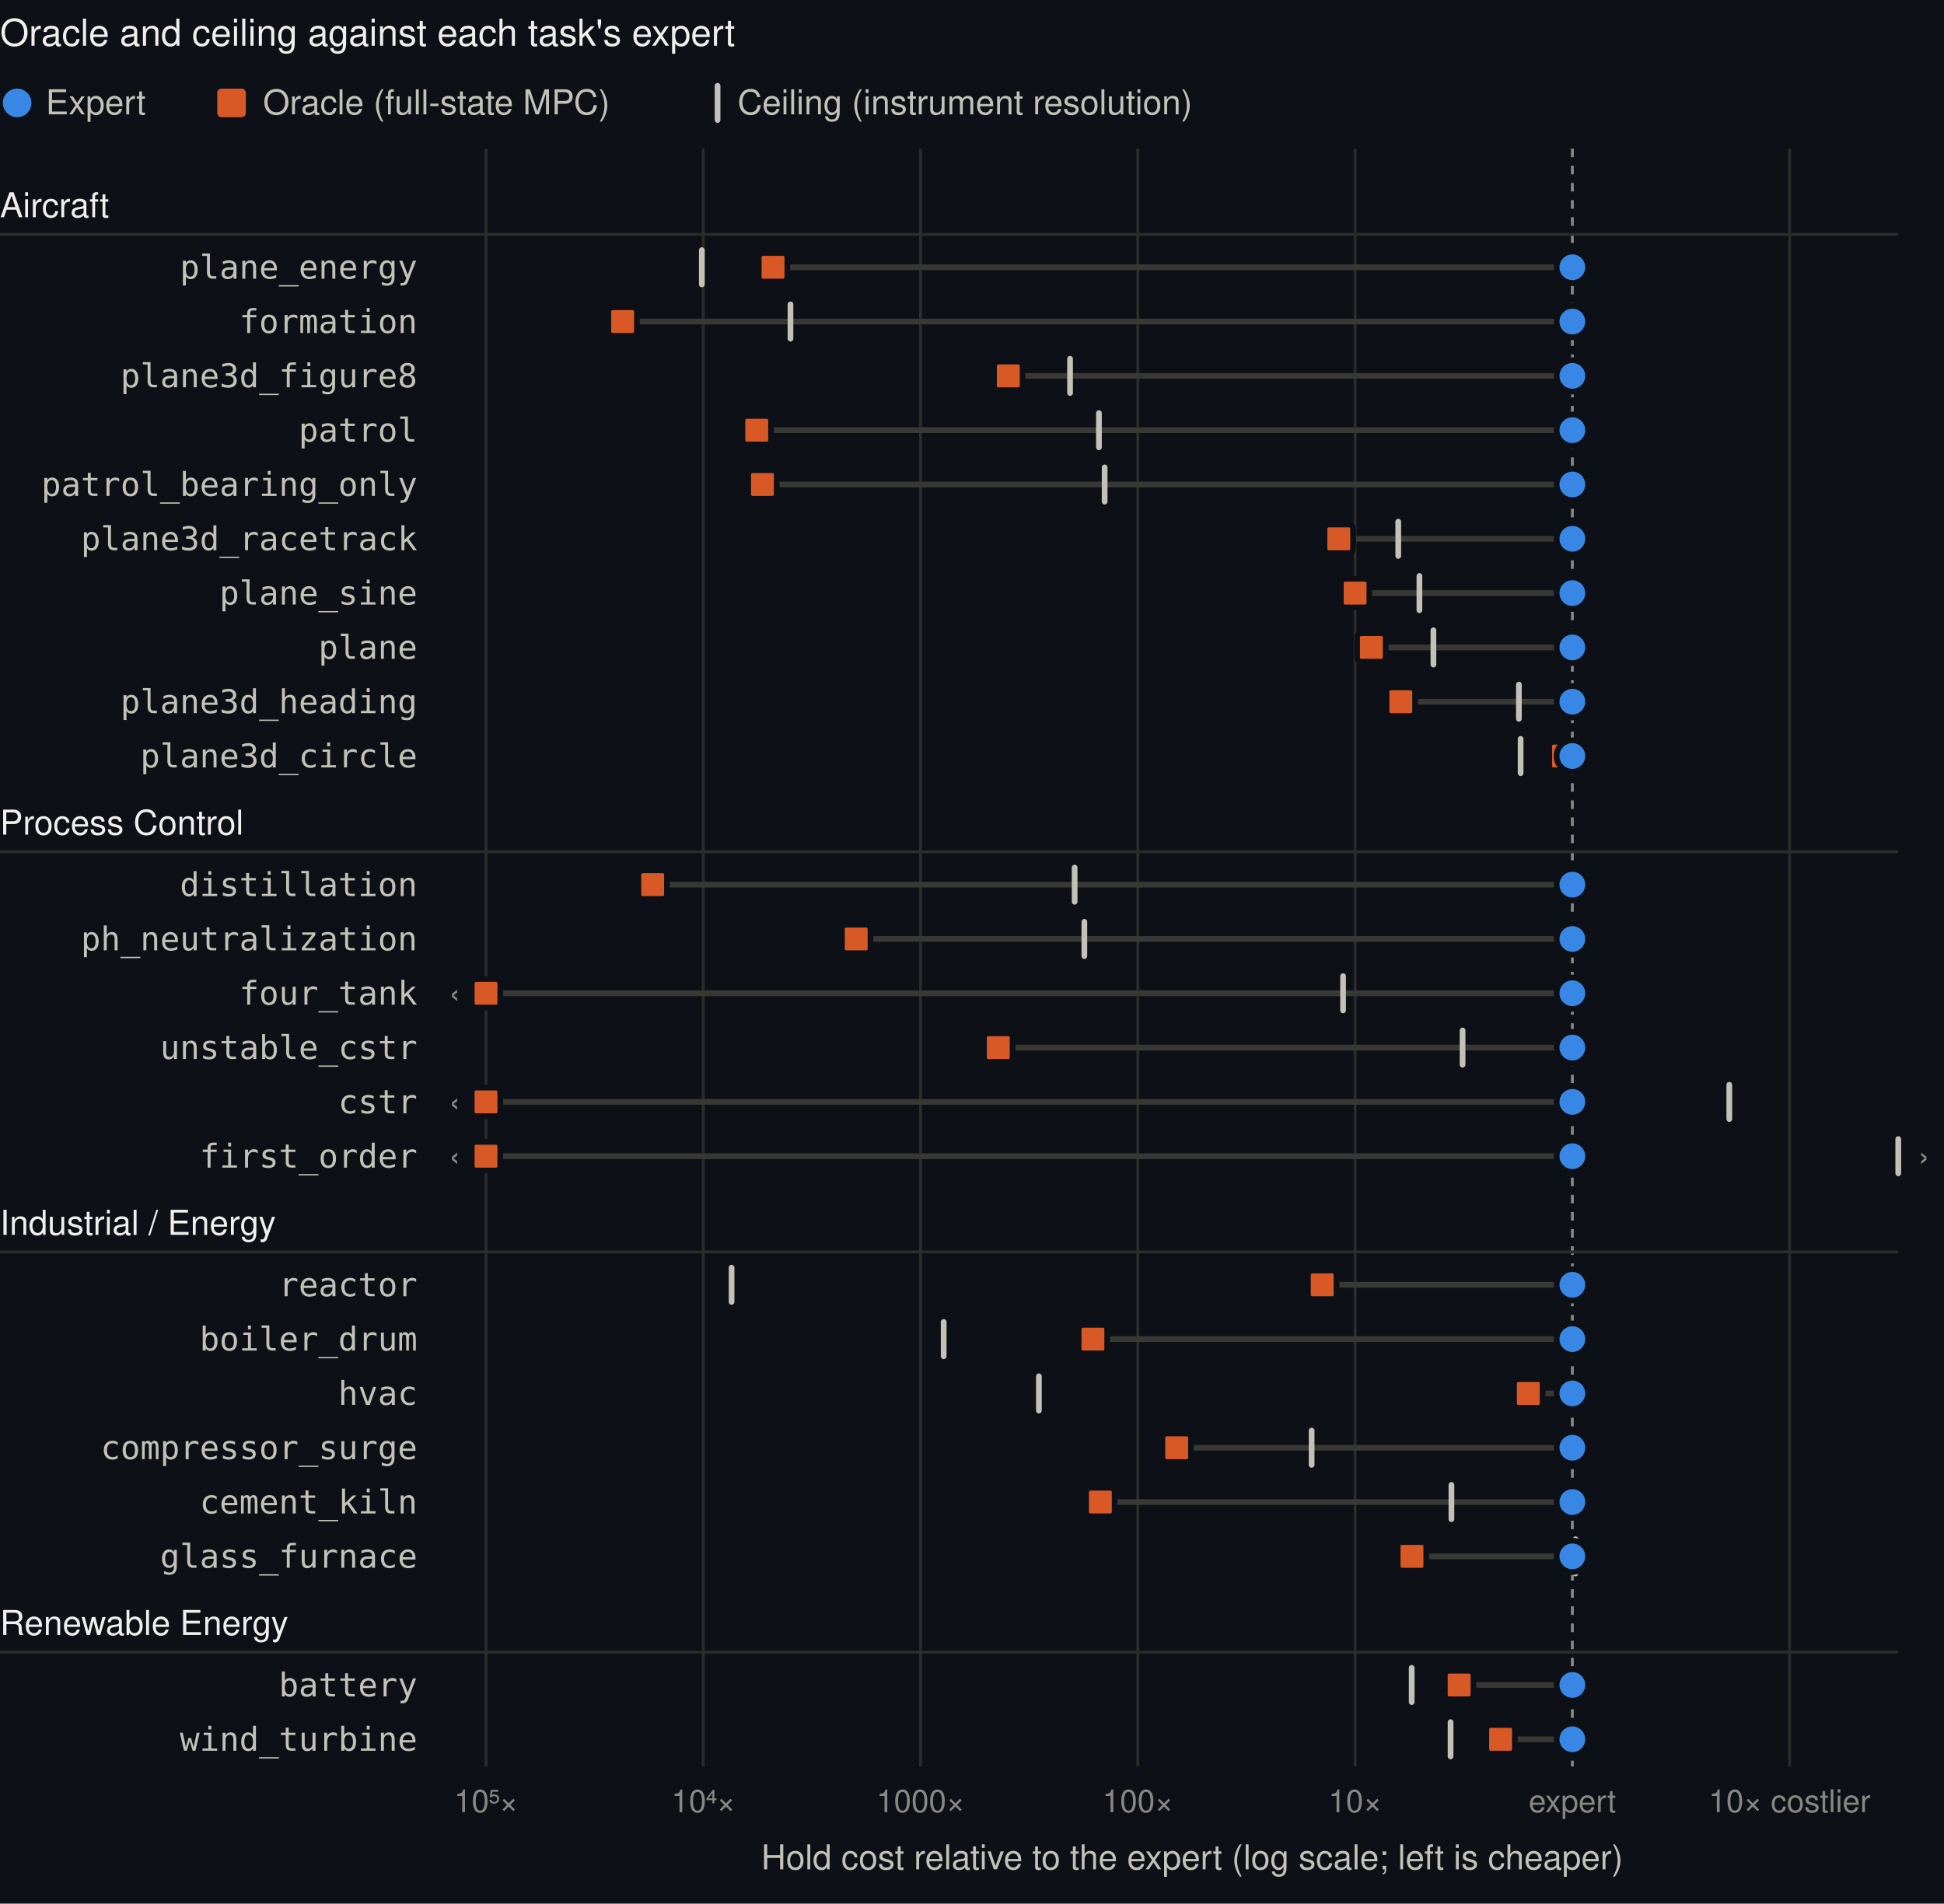
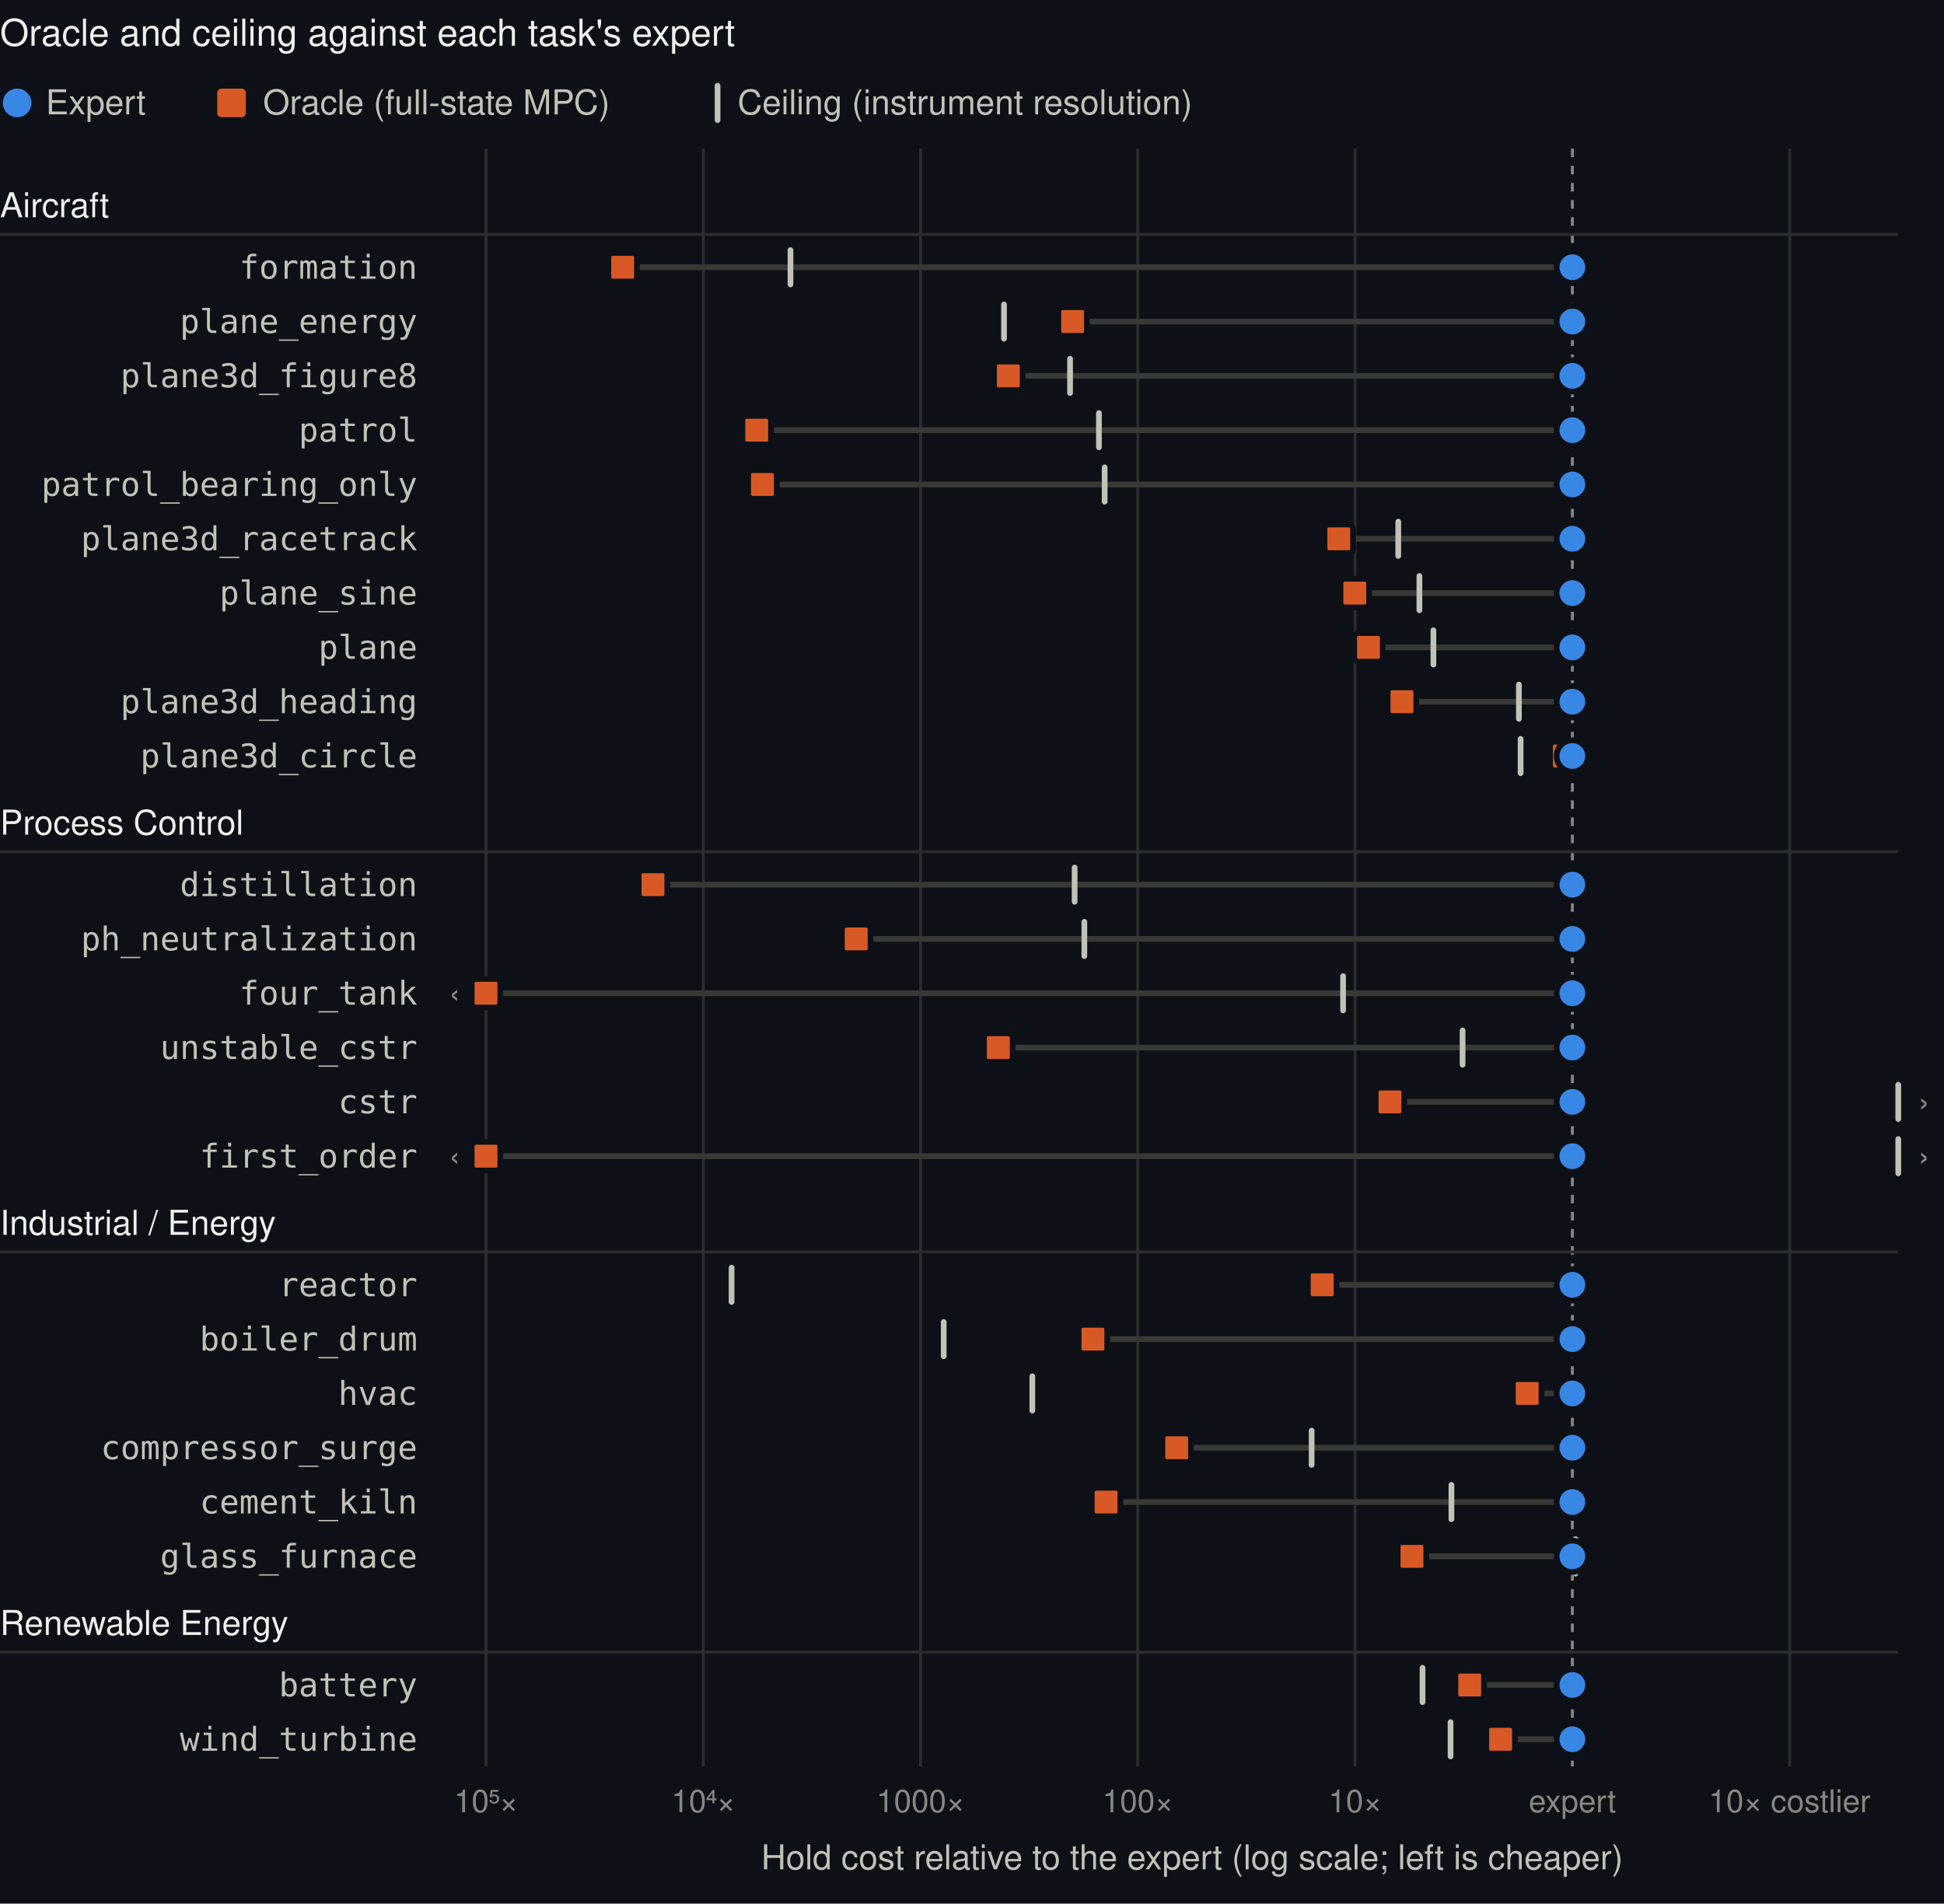
<svg xmlns="http://www.w3.org/2000/svg" viewBox="0 0 680 666" width="680" height="666" font-family="-apple-system, BlinkMacSystemFont, Segoe UI, Helvetica, Arial, sans-serif" role="img" aria-label="Each task's oracle hold cost and ceiling relative to its expert, in decades">
  <rect class="bg" width="100%" height="100%" fill="#0d1117" />
  <text x="0.0" y="16.0" font-size="13" fill="#f0efec" text-anchor="start" font-weight="500">Oracle and ceiling against each task's expert</text>
  <circle cx="6" cy="36" r="5" fill="#3987e5" />
  <text x="16.0" y="40.0" font-size="12" fill="#c3c2b7" text-anchor="start">Expert</text>
  <rect x="76" y="31" width="10" height="10" rx="1.5" fill="#d95926" />
  <text x="92.0" y="40.0" font-size="12" fill="#c3c2b7" text-anchor="start">Oracle (full-state MPC)</text>
  <rect x="250" y="29" width="2" height="14" rx="1" fill="#c3c2b7" />
  <text x="258.0" y="40.0" font-size="12" fill="#c3c2b7" text-anchor="start">Ceiling (instrument resolution)</text>
  <line x1="170.0" x2="170.0" y1="52.0" y2="618.0" stroke="#2c2c2a" />
  <text x="170.0" y="634.0" font-size="11" fill="#898781" text-anchor="middle">10⁵×</text>
  <line x1="246.0" x2="246.0" y1="52.0" y2="618.0" stroke="#2c2c2a" />
  <text x="246.0" y="634.0" font-size="11" fill="#898781" text-anchor="middle">10⁴×</text>
  <line x1="322.0" x2="322.0" y1="52.0" y2="618.0" stroke="#2c2c2a" />
  <text x="322.0" y="634.0" font-size="11" fill="#898781" text-anchor="middle">1000×</text>
  <line x1="398.0" x2="398.0" y1="52.0" y2="618.0" stroke="#2c2c2a" />
  <text x="398.0" y="634.0" font-size="11" fill="#898781" text-anchor="middle">100×</text>
  <line x1="474.0" x2="474.0" y1="52.0" y2="618.0" stroke="#2c2c2a" />
  <text x="474.0" y="634.0" font-size="11" fill="#898781" text-anchor="middle">10×</text>
  <line x1="550.0" x2="550.0" y1="52.0" y2="618.0" stroke="#898781" stroke-dasharray="3 3" />
  <text x="550.0" y="634.0" font-size="11" fill="#898781" text-anchor="middle">expert</text>
  <line x1="626.0" x2="626.0" y1="52.0" y2="618.0" stroke="#2c2c2a" />
  <text x="626.0" y="634.0" font-size="11" fill="#898781" text-anchor="middle">10× costlier</text>
  <text x="417.0" y="654.0" font-size="12" fill="#c3c2b7" text-anchor="middle">Hold cost relative to the expert (log scale; left is cheaper)</text>
  <text x="0.0" y="76.0" font-size="12" fill="#f0efec" text-anchor="start" font-weight="500">Aircraft</text>
  <line x1="0" x2="664" y1="82.0" y2="82.0" stroke="#2c2c2a" />
-   <g data-task="plane_energy" data-oracle="-3.68" data-ceiling="-4.01">
-     <text x="146.0" y="97.5" font-size="11.5" fill="#c3c2b7" text-anchor="end" font-family="ui-monospace, SFMono-Regular, Menlo, Consolas, monospace">plane_energy</text>
-     <line x1="550.0" x2="270.4" y1="93.5" y2="93.5" stroke="#383835" stroke-width="2" stroke-linecap="round" />
-     <rect x="244.5" y="86.5" width="2" height="14" rx="1" fill="#c3c2b7" />
-     <rect x="265.4" y="88.5" width="10" height="10" rx="1.5" fill="#d95926" stroke="#0d1117" stroke-width="2" />
+   <g data-task="formation" data-oracle="-4.37" data-ceiling="-3.60">
+     <text x="146.0" y="97.5" font-size="11.5" fill="#c3c2b7" text-anchor="end" font-family="ui-monospace, SFMono-Regular, Menlo, Consolas, monospace">formation</text>
+     <line x1="550.0" x2="217.8" y1="93.5" y2="93.5" stroke="#383835" stroke-width="2" stroke-linecap="round" />
+     <rect x="275.5" y="86.5" width="2" height="14" rx="1" fill="#c3c2b7" />
+     <rect x="212.8" y="88.5" width="10" height="10" rx="1.5" fill="#d95926" stroke="#0d1117" stroke-width="2" />
    <circle cx="550.0" cy="93.5" r="5.5" fill="#3987e5" stroke="#0d1117" stroke-width="2" />
  </g>
-   <g data-task="formation" data-oracle="-4.37" data-ceiling="-3.60">
-     <text x="146.0" y="116.5" font-size="11.5" fill="#c3c2b7" text-anchor="end" font-family="ui-monospace, SFMono-Regular, Menlo, Consolas, monospace">formation</text>
-     <line x1="550.0" x2="217.8" y1="112.5" y2="112.5" stroke="#383835" stroke-width="2" stroke-linecap="round" />
-     <rect x="275.5" y="105.5" width="2" height="14" rx="1" fill="#c3c2b7" />
-     <rect x="212.8" y="107.5" width="10" height="10" rx="1.5" fill="#d95926" stroke="#0d1117" stroke-width="2" />
+   <g data-task="plane_energy" data-oracle="-2.30" data-ceiling="-2.62">
+     <text x="146.0" y="116.5" font-size="11.5" fill="#c3c2b7" text-anchor="end" font-family="ui-monospace, SFMono-Regular, Menlo, Consolas, monospace">plane_energy</text>
+     <line x1="550.0" x2="375.2" y1="112.5" y2="112.5" stroke="#383835" stroke-width="2" stroke-linecap="round" />
+     <rect x="350.2" y="105.5" width="2" height="14" rx="1" fill="#c3c2b7" />
+     <rect x="370.2" y="107.5" width="10" height="10" rx="1.5" fill="#d95926" stroke="#0d1117" stroke-width="2" />
    <circle cx="550.0" cy="112.5" r="5.5" fill="#3987e5" stroke="#0d1117" stroke-width="2" />
  </g>
  <g data-task="plane3d_figure8" data-oracle="-2.60" data-ceiling="-2.31">
    <text x="146.0" y="135.5" font-size="11.5" fill="#c3c2b7" text-anchor="end" font-family="ui-monospace, SFMono-Regular, Menlo, Consolas, monospace">plane3d_figure8</text>
    <line x1="550.0" x2="352.7" y1="131.5" y2="131.5" stroke="#383835" stroke-width="2" stroke-linecap="round" />
    <rect x="373.3" y="124.5" width="2" height="14" rx="1" fill="#c3c2b7" />
    <rect x="347.7" y="126.5" width="10" height="10" rx="1.5" fill="#d95926" stroke="#0d1117" stroke-width="2" />
    <circle cx="550.0" cy="131.5" r="5.5" fill="#3987e5" stroke="#0d1117" stroke-width="2" />
  </g>
  <g data-task="patrol" data-oracle="-3.75" data-ceiling="-2.18">
    <text x="146.0" y="154.5" font-size="11.5" fill="#c3c2b7" text-anchor="end" font-family="ui-monospace, SFMono-Regular, Menlo, Consolas, monospace">patrol</text>
    <line x1="550.0" x2="264.7" y1="150.5" y2="150.5" stroke="#383835" stroke-width="2" stroke-linecap="round" />
    <rect x="383.4" y="143.5" width="2" height="14" rx="1" fill="#c3c2b7" />
    <rect x="259.7" y="145.5" width="10" height="10" rx="1.5" fill="#d95926" stroke="#0d1117" stroke-width="2" />
    <circle cx="550.0" cy="150.5" r="5.5" fill="#3987e5" stroke="#0d1117" stroke-width="2" />
  </g>
  <g data-task="patrol_bearing_only" data-oracle="-3.73" data-ceiling="-2.15">
    <text x="146.0" y="173.5" font-size="11.5" fill="#c3c2b7" text-anchor="end" font-family="ui-monospace, SFMono-Regular, Menlo, Consolas, monospace">patrol_bearing_only</text>
    <line x1="550.0" x2="266.7" y1="169.5" y2="169.5" stroke="#383835" stroke-width="2" stroke-linecap="round" />
    <rect x="385.4" y="162.5" width="2" height="14" rx="1" fill="#c3c2b7" />
    <rect x="261.7" y="164.5" width="10" height="10" rx="1.5" fill="#d95926" stroke="#0d1117" stroke-width="2" />
    <circle cx="550.0" cy="169.5" r="5.5" fill="#3987e5" stroke="#0d1117" stroke-width="2" />
  </g>
-   <g data-task="plane3d_racetrack" data-oracle="-1.08" data-ceiling="-0.80">
+   <g data-task="plane3d_racetrack" data-oracle="-1.07" data-ceiling="-0.80">
    <text x="146.0" y="192.5" font-size="11.5" fill="#c3c2b7" text-anchor="end" font-family="ui-monospace, SFMono-Regular, Menlo, Consolas, monospace">plane3d_racetrack</text>
    <line x1="550.0" x2="468.3" y1="188.5" y2="188.5" stroke="#383835" stroke-width="2" stroke-linecap="round" />
    <rect x="488.1" y="181.5" width="2" height="14" rx="1" fill="#c3c2b7" />
    <rect x="463.3" y="183.5" width="10" height="10" rx="1.5" fill="#d95926" stroke="#0d1117" stroke-width="2" />
    <circle cx="550.0" cy="188.5" r="5.5" fill="#3987e5" stroke="#0d1117" stroke-width="2" />
  </g>
  <g data-task="plane_sine" data-oracle="-1.00" data-ceiling="-0.70">
    <text x="146.0" y="211.5" font-size="11.5" fill="#c3c2b7" text-anchor="end" font-family="ui-monospace, SFMono-Regular, Menlo, Consolas, monospace">plane_sine</text>
-     <line x1="550.0" x2="474.0" y1="207.5" y2="207.5" stroke="#383835" stroke-width="2" stroke-linecap="round" />
+     <line x1="550.0" x2="473.9" y1="207.5" y2="207.5" stroke="#383835" stroke-width="2" stroke-linecap="round" />
    <rect x="495.5" y="200.5" width="2" height="14" rx="1" fill="#c3c2b7" />
-     <rect x="469.0" y="202.5" width="10" height="10" rx="1.5" fill="#d95926" stroke="#0d1117" stroke-width="2" />
+     <rect x="468.9" y="202.5" width="10" height="10" rx="1.5" fill="#d95926" stroke="#0d1117" stroke-width="2" />
    <circle cx="550.0" cy="207.5" r="5.5" fill="#3987e5" stroke="#0d1117" stroke-width="2" />
  </g>
-   <g data-task="plane" data-oracle="-0.92" data-ceiling="-0.64">
+   <g data-task="plane" data-oracle="-0.94" data-ceiling="-0.64">
    <text x="146.0" y="230.5" font-size="11.5" fill="#c3c2b7" text-anchor="end" font-family="ui-monospace, SFMono-Regular, Menlo, Consolas, monospace">plane</text>
-     <line x1="550.0" x2="479.7" y1="226.5" y2="226.5" stroke="#383835" stroke-width="2" stroke-linecap="round" />
+     <line x1="550.0" x2="478.7" y1="226.5" y2="226.5" stroke="#383835" stroke-width="2" stroke-linecap="round" />
    <rect x="500.4" y="219.5" width="2" height="14" rx="1" fill="#c3c2b7" />
-     <rect x="474.7" y="221.5" width="10" height="10" rx="1.5" fill="#d95926" stroke="#0d1117" stroke-width="2" />
+     <rect x="473.7" y="221.5" width="10" height="10" rx="1.5" fill="#d95926" stroke="#0d1117" stroke-width="2" />
    <circle cx="550.0" cy="226.5" r="5.5" fill="#3987e5" stroke="#0d1117" stroke-width="2" />
  </g>
-   <g data-task="plane3d_heading" data-oracle="-0.79" data-ceiling="-0.25">
+   <g data-task="plane3d_heading" data-oracle="-0.78" data-ceiling="-0.25">
    <text x="146.0" y="249.5" font-size="11.5" fill="#c3c2b7" text-anchor="end" font-family="ui-monospace, SFMono-Regular, Menlo, Consolas, monospace">plane3d_heading</text>
-     <line x1="550.0" x2="490.0" y1="245.5" y2="245.5" stroke="#383835" stroke-width="2" stroke-linecap="round" />
+     <line x1="550.0" x2="490.4" y1="245.5" y2="245.5" stroke="#383835" stroke-width="2" stroke-linecap="round" />
    <rect x="530.3" y="238.5" width="2" height="14" rx="1" fill="#c3c2b7" />
-     <rect x="485.0" y="240.5" width="10" height="10" rx="1.5" fill="#d95926" stroke="#0d1117" stroke-width="2" />
+     <rect x="485.4" y="240.5" width="10" height="10" rx="1.5" fill="#d95926" stroke="#0d1117" stroke-width="2" />
    <circle cx="550.0" cy="245.5" r="5.5" fill="#3987e5" stroke="#0d1117" stroke-width="2" />
  </g>
  <g data-task="plane3d_circle" data-oracle="-0.04" data-ceiling="-0.24">
    <text x="146.0" y="268.5" font-size="11.5" fill="#c3c2b7" text-anchor="end" font-family="ui-monospace, SFMono-Regular, Menlo, Consolas, monospace">plane3d_circle</text>
-     <line x1="550.0" x2="546.9" y1="264.5" y2="264.5" stroke="#383835" stroke-width="2" stroke-linecap="round" />
+     <line x1="550.0" x2="547.2" y1="264.5" y2="264.5" stroke="#383835" stroke-width="2" stroke-linecap="round" />
    <rect x="530.9" y="257.5" width="2" height="14" rx="1" fill="#c3c2b7" />
-     <rect x="541.9" y="259.5" width="10" height="10" rx="1.5" fill="#d95926" stroke="#0d1117" stroke-width="2" />
+     <rect x="542.2" y="259.5" width="10" height="10" rx="1.5" fill="#d95926" stroke="#0d1117" stroke-width="2" />
    <circle cx="550.0" cy="264.5" r="5.5" fill="#3987e5" stroke="#0d1117" stroke-width="2" />
  </g>
  <text x="0.0" y="292.0" font-size="12" fill="#f0efec" text-anchor="start" font-weight="500">Process Control</text>
  <line x1="0" x2="664" y1="298.0" y2="298.0" stroke="#2c2c2a" />
  <g data-task="distillation" data-oracle="-4.23" data-ceiling="-2.29">
    <text x="146.0" y="313.5" font-size="11.5" fill="#c3c2b7" text-anchor="end" font-family="ui-monospace, SFMono-Regular, Menlo, Consolas, monospace">distillation</text>
-     <line x1="550.0" x2="228.3" y1="309.5" y2="309.5" stroke="#383835" stroke-width="2" stroke-linecap="round" />
+     <line x1="550.0" x2="228.4" y1="309.5" y2="309.5" stroke="#383835" stroke-width="2" stroke-linecap="round" />
    <rect x="374.9" y="302.5" width="2" height="14" rx="1" fill="#c3c2b7" />
-     <rect x="223.3" y="304.5" width="10" height="10" rx="1.5" fill="#d95926" stroke="#0d1117" stroke-width="2" />
+     <rect x="223.4" y="304.5" width="10" height="10" rx="1.5" fill="#d95926" stroke="#0d1117" stroke-width="2" />
    <circle cx="550.0" cy="309.5" r="5.5" fill="#3987e5" stroke="#0d1117" stroke-width="2" />
  </g>
  <g data-task="ph_neutralization" data-oracle="-3.30" data-ceiling="-2.25">
    <text x="146.0" y="332.5" font-size="11.5" fill="#c3c2b7" text-anchor="end" font-family="ui-monospace, SFMono-Regular, Menlo, Consolas, monospace">ph_neutralization</text>
    <line x1="550.0" x2="299.5" y1="328.5" y2="328.5" stroke="#383835" stroke-width="2" stroke-linecap="round" />
    <rect x="378.3" y="321.5" width="2" height="14" rx="1" fill="#c3c2b7" />
    <rect x="294.5" y="323.5" width="10" height="10" rx="1.5" fill="#d95926" stroke="#0d1117" stroke-width="2" />
    <circle cx="550.0" cy="328.5" r="5.5" fill="#3987e5" stroke="#0d1117" stroke-width="2" />
  </g>
  <g data-task="four_tank" data-oracle="-8.32" data-ceiling="-1.06">
    <text x="146.0" y="351.5" font-size="11.5" fill="#c3c2b7" text-anchor="end" font-family="ui-monospace, SFMono-Regular, Menlo, Consolas, monospace">four_tank</text>
    <line x1="550.0" x2="170.0" y1="347.5" y2="347.5" stroke="#383835" stroke-width="2" stroke-linecap="round" />
    <text x="159.0" y="351.5" font-size="12" fill="#898781" text-anchor="middle">‹</text>
    <rect x="468.8" y="340.5" width="2" height="14" rx="1" fill="#c3c2b7" />
    <rect x="165.0" y="342.5" width="10" height="10" rx="1.5" fill="#d95926" stroke="#0d1117" stroke-width="2" />
    <circle cx="550.0" cy="347.5" r="5.5" fill="#3987e5" stroke="#0d1117" stroke-width="2" />
  </g>
  <g data-task="unstable_cstr" data-oracle="-2.64" data-ceiling="-0.51">
    <text x="146.0" y="370.5" font-size="11.5" fill="#c3c2b7" text-anchor="end" font-family="ui-monospace, SFMono-Regular, Menlo, Consolas, monospace">unstable_cstr</text>
    <line x1="550.0" x2="349.2" y1="366.5" y2="366.5" stroke="#383835" stroke-width="2" stroke-linecap="round" />
    <rect x="510.6" y="359.5" width="2" height="14" rx="1" fill="#c3c2b7" />
    <rect x="344.2" y="361.5" width="10" height="10" rx="1.5" fill="#d95926" stroke="#0d1117" stroke-width="2" />
    <circle cx="550.0" cy="366.5" r="5.5" fill="#3987e5" stroke="#0d1117" stroke-width="2" />
  </g>
-   <g data-task="cstr" data-oracle="-6.48" data-ceiling="0.72">
+   <g data-task="cstr" data-oracle="-0.84" data-ceiling="6.27">
    <text x="146.0" y="389.5" font-size="11.5" fill="#c3c2b7" text-anchor="end" font-family="ui-monospace, SFMono-Regular, Menlo, Consolas, monospace">cstr</text>
-     <line x1="550.0" x2="170.0" y1="385.5" y2="385.5" stroke="#383835" stroke-width="2" stroke-linecap="round" />
-     <text x="159.0" y="389.5" font-size="12" fill="#898781" text-anchor="middle">‹</text>
-     <rect x="603.9" y="378.5" width="2" height="14" rx="1" fill="#c3c2b7" />
-     <rect x="165.0" y="380.5" width="10" height="10" rx="1.5" fill="#d95926" stroke="#0d1117" stroke-width="2" />
+     <line x1="550.0" x2="486.2" y1="385.5" y2="385.5" stroke="#383835" stroke-width="2" stroke-linecap="round" />
+     <text x="673.0" y="389.5" font-size="12" fill="#898781" text-anchor="middle">›</text>
+     <rect x="663.0" y="378.5" width="2" height="14" rx="1" fill="#c3c2b7" />
+     <rect x="481.2" y="380.5" width="10" height="10" rx="1.5" fill="#d95926" stroke="#0d1117" stroke-width="2" />
    <circle cx="550.0" cy="385.5" r="5.5" fill="#3987e5" stroke="#0d1117" stroke-width="2" />
  </g>
-   <g data-task="first_order" data-oracle="off-axis" data-ceiling="7.48">
+   <g data-task="first_order" data-oracle="off-axis" data-ceiling="9.39">
    <text x="146.0" y="408.5" font-size="11.5" fill="#c3c2b7" text-anchor="end" font-family="ui-monospace, SFMono-Regular, Menlo, Consolas, monospace">first_order</text>
    <line x1="550.0" x2="170.0" y1="404.5" y2="404.5" stroke="#383835" stroke-width="2" stroke-linecap="round" />
    <text x="159.0" y="408.5" font-size="12" fill="#898781" text-anchor="middle">‹</text>
    <text x="673.0" y="408.5" font-size="12" fill="#898781" text-anchor="middle">›</text>
    <rect x="663.0" y="397.5" width="2" height="14" rx="1" fill="#c3c2b7" />
    <rect x="165.0" y="399.5" width="10" height="10" rx="1.5" fill="#d95926" stroke="#0d1117" stroke-width="2" />
    <circle cx="550.0" cy="404.5" r="5.5" fill="#3987e5" stroke="#0d1117" stroke-width="2" />
  </g>
  <text x="0.0" y="432.0" font-size="12" fill="#f0efec" text-anchor="start" font-weight="500">Industrial / Energy</text>
  <line x1="0" x2="664" y1="438.0" y2="438.0" stroke="#2c2c2a" />
  <g data-task="reactor" data-oracle="-1.15" data-ceiling="-3.87">
    <text x="146.0" y="453.5" font-size="11.5" fill="#c3c2b7" text-anchor="end" font-family="ui-monospace, SFMono-Regular, Menlo, Consolas, monospace">reactor</text>
    <line x1="550.0" x2="462.5" y1="449.5" y2="449.5" stroke="#383835" stroke-width="2" stroke-linecap="round" />
    <rect x="254.9" y="442.5" width="2" height="14" rx="1" fill="#c3c2b7" />
    <rect x="457.5" y="444.5" width="10" height="10" rx="1.5" fill="#d95926" stroke="#0d1117" stroke-width="2" />
    <circle cx="550.0" cy="449.5" r="5.5" fill="#3987e5" stroke="#0d1117" stroke-width="2" />
  </g>
  <g data-task="boiler_drum" data-oracle="-2.21" data-ceiling="-2.89">
    <text x="146.0" y="472.5" font-size="11.5" fill="#c3c2b7" text-anchor="end" font-family="ui-monospace, SFMono-Regular, Menlo, Consolas, monospace">boiler_drum</text>
    <line x1="550.0" x2="382.3" y1="468.5" y2="468.5" stroke="#383835" stroke-width="2" stroke-linecap="round" />
    <rect x="329.1" y="461.5" width="2" height="14" rx="1" fill="#c3c2b7" />
    <rect x="377.3" y="463.5" width="10" height="10" rx="1.5" fill="#d95926" stroke="#0d1117" stroke-width="2" />
    <circle cx="550.0" cy="468.5" r="5.5" fill="#3987e5" stroke="#0d1117" stroke-width="2" />
  </g>
-   <g data-task="hvac" data-oracle="-0.20" data-ceiling="-2.46">
+   <g data-task="hvac" data-oracle="-0.21" data-ceiling="-2.49">
    <text x="146.0" y="491.5" font-size="11.5" fill="#c3c2b7" text-anchor="end" font-family="ui-monospace, SFMono-Regular, Menlo, Consolas, monospace">hvac</text>
-     <line x1="550.0" x2="534.6" y1="487.5" y2="487.5" stroke="#383835" stroke-width="2" stroke-linecap="round" />
-     <rect x="362.4" y="480.5" width="2" height="14" rx="1" fill="#c3c2b7" />
-     <rect x="529.6" y="482.5" width="10" height="10" rx="1.5" fill="#d95926" stroke="#0d1117" stroke-width="2" />
+     <line x1="550.0" x2="534.2" y1="487.5" y2="487.5" stroke="#383835" stroke-width="2" stroke-linecap="round" />
+     <rect x="360.1" y="480.5" width="2" height="14" rx="1" fill="#c3c2b7" />
+     <rect x="529.2" y="482.5" width="10" height="10" rx="1.5" fill="#d95926" stroke="#0d1117" stroke-width="2" />
    <circle cx="550.0" cy="487.5" r="5.5" fill="#3987e5" stroke="#0d1117" stroke-width="2" />
  </g>
  <g data-task="compressor_surge" data-oracle="-1.82" data-ceiling="-1.20">
    <text x="146.0" y="510.5" font-size="11.5" fill="#c3c2b7" text-anchor="end" font-family="ui-monospace, SFMono-Regular, Menlo, Consolas, monospace">compressor_surge</text>
    <line x1="550.0" x2="411.6" y1="506.5" y2="506.5" stroke="#383835" stroke-width="2" stroke-linecap="round" />
    <rect x="457.8" y="499.5" width="2" height="14" rx="1" fill="#c3c2b7" />
    <rect x="406.6" y="501.5" width="10" height="10" rx="1.5" fill="#d95926" stroke="#0d1117" stroke-width="2" />
    <circle cx="550.0" cy="506.5" r="5.5" fill="#3987e5" stroke="#0d1117" stroke-width="2" />
  </g>
-   <g data-task="cement_kiln" data-oracle="-2.17" data-ceiling="-0.56">
+   <g data-task="cement_kiln" data-oracle="-2.15" data-ceiling="-0.56">
    <text x="146.0" y="529.5" font-size="11.5" fill="#c3c2b7" text-anchor="end" font-family="ui-monospace, SFMono-Regular, Menlo, Consolas, monospace">cement_kiln</text>
-     <line x1="550.0" x2="384.9" y1="525.5" y2="525.5" stroke="#383835" stroke-width="2" stroke-linecap="round" />
+     <line x1="550.0" x2="386.9" y1="525.5" y2="525.5" stroke="#383835" stroke-width="2" stroke-linecap="round" />
    <rect x="506.7" y="518.5" width="2" height="14" rx="1" fill="#c3c2b7" />
-     <rect x="379.9" y="520.5" width="10" height="10" rx="1.5" fill="#d95926" stroke="#0d1117" stroke-width="2" />
+     <rect x="381.9" y="520.5" width="10" height="10" rx="1.5" fill="#d95926" stroke="#0d1117" stroke-width="2" />
    <circle cx="550.0" cy="525.5" r="5.5" fill="#3987e5" stroke="#0d1117" stroke-width="2" />
  </g>
  <g data-task="glass_furnace" data-oracle="-0.74" data-ceiling="0.01">
    <text x="146.0" y="548.5" font-size="11.5" fill="#c3c2b7" text-anchor="end" font-family="ui-monospace, SFMono-Regular, Menlo, Consolas, monospace">glass_furnace</text>
    <line x1="550.0" x2="493.9" y1="544.5" y2="544.5" stroke="#383835" stroke-width="2" stroke-linecap="round" />
    <rect x="550.1" y="537.5" width="2" height="14" rx="1" fill="#c3c2b7" />
    <rect x="488.9" y="539.5" width="10" height="10" rx="1.5" fill="#d95926" stroke="#0d1117" stroke-width="2" />
    <circle cx="550.0" cy="544.5" r="5.5" fill="#3987e5" stroke="#0d1117" stroke-width="2" />
  </g>
  <text x="0.0" y="572.0" font-size="12" fill="#f0efec" text-anchor="start" font-weight="500">Renewable Energy</text>
  <line x1="0" x2="664" y1="578.0" y2="578.0" stroke="#2c2c2a" />
-   <g data-task="battery" data-oracle="-0.52" data-ceiling="-0.74">
+   <g data-task="battery" data-oracle="-0.47" data-ceiling="-0.69">
    <text x="146.0" y="593.5" font-size="11.5" fill="#c3c2b7" text-anchor="end" font-family="ui-monospace, SFMono-Regular, Menlo, Consolas, monospace">battery</text>
-     <line x1="550.0" x2="510.4" y1="589.5" y2="589.5" stroke="#383835" stroke-width="2" stroke-linecap="round" />
-     <rect x="492.8" y="582.5" width="2" height="14" rx="1" fill="#c3c2b7" />
-     <rect x="505.4" y="584.5" width="10" height="10" rx="1.5" fill="#d95926" stroke="#0d1117" stroke-width="2" />
+     <line x1="550.0" x2="514.1" y1="589.5" y2="589.5" stroke="#383835" stroke-width="2" stroke-linecap="round" />
+     <rect x="496.6" y="582.5" width="2" height="14" rx="1" fill="#c3c2b7" />
+     <rect x="509.1" y="584.5" width="10" height="10" rx="1.5" fill="#d95926" stroke="#0d1117" stroke-width="2" />
    <circle cx="550.0" cy="589.5" r="5.5" fill="#3987e5" stroke="#0d1117" stroke-width="2" />
  </g>
  <g data-task="wind_turbine" data-oracle="-0.33" data-ceiling="-0.56">
    <text x="146.0" y="612.5" font-size="11.5" fill="#c3c2b7" text-anchor="end" font-family="ui-monospace, SFMono-Regular, Menlo, Consolas, monospace">wind_turbine</text>
    <line x1="550.0" x2="524.9" y1="608.5" y2="608.5" stroke="#383835" stroke-width="2" stroke-linecap="round" />
    <rect x="506.4" y="601.5" width="2" height="14" rx="1" fill="#c3c2b7" />
    <rect x="519.9" y="603.5" width="10" height="10" rx="1.5" fill="#d95926" stroke="#0d1117" stroke-width="2" />
    <circle cx="550.0" cy="608.5" r="5.5" fill="#3987e5" stroke="#0d1117" stroke-width="2" />
  </g>
</svg>
